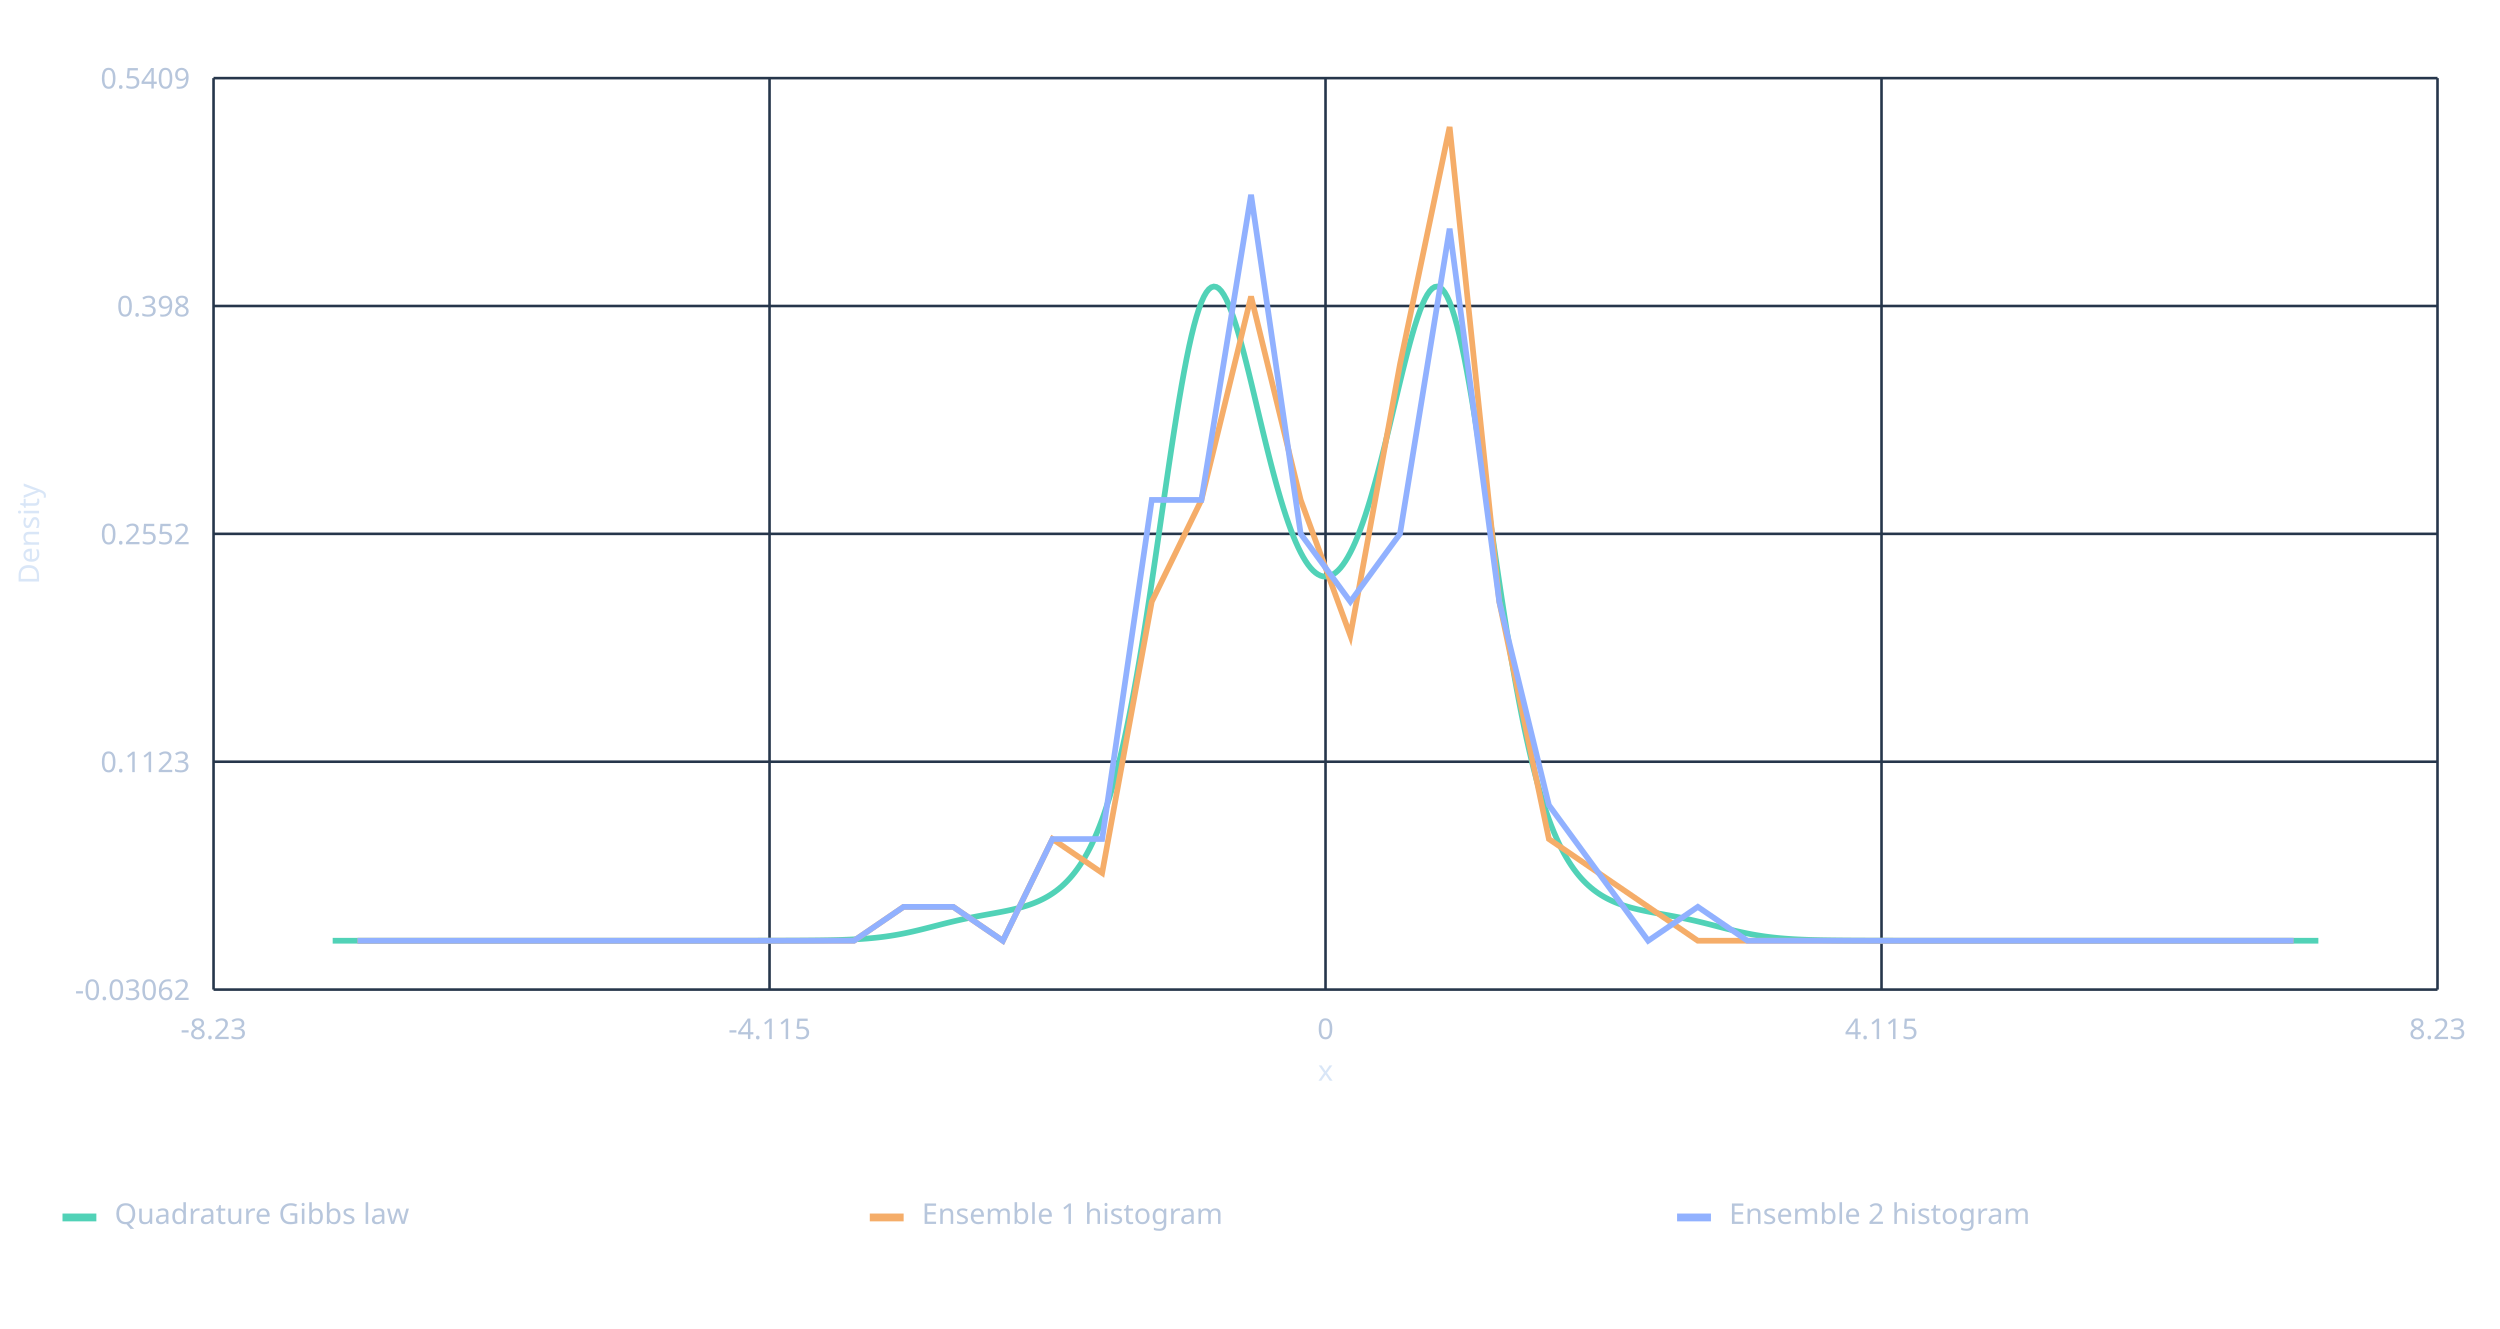
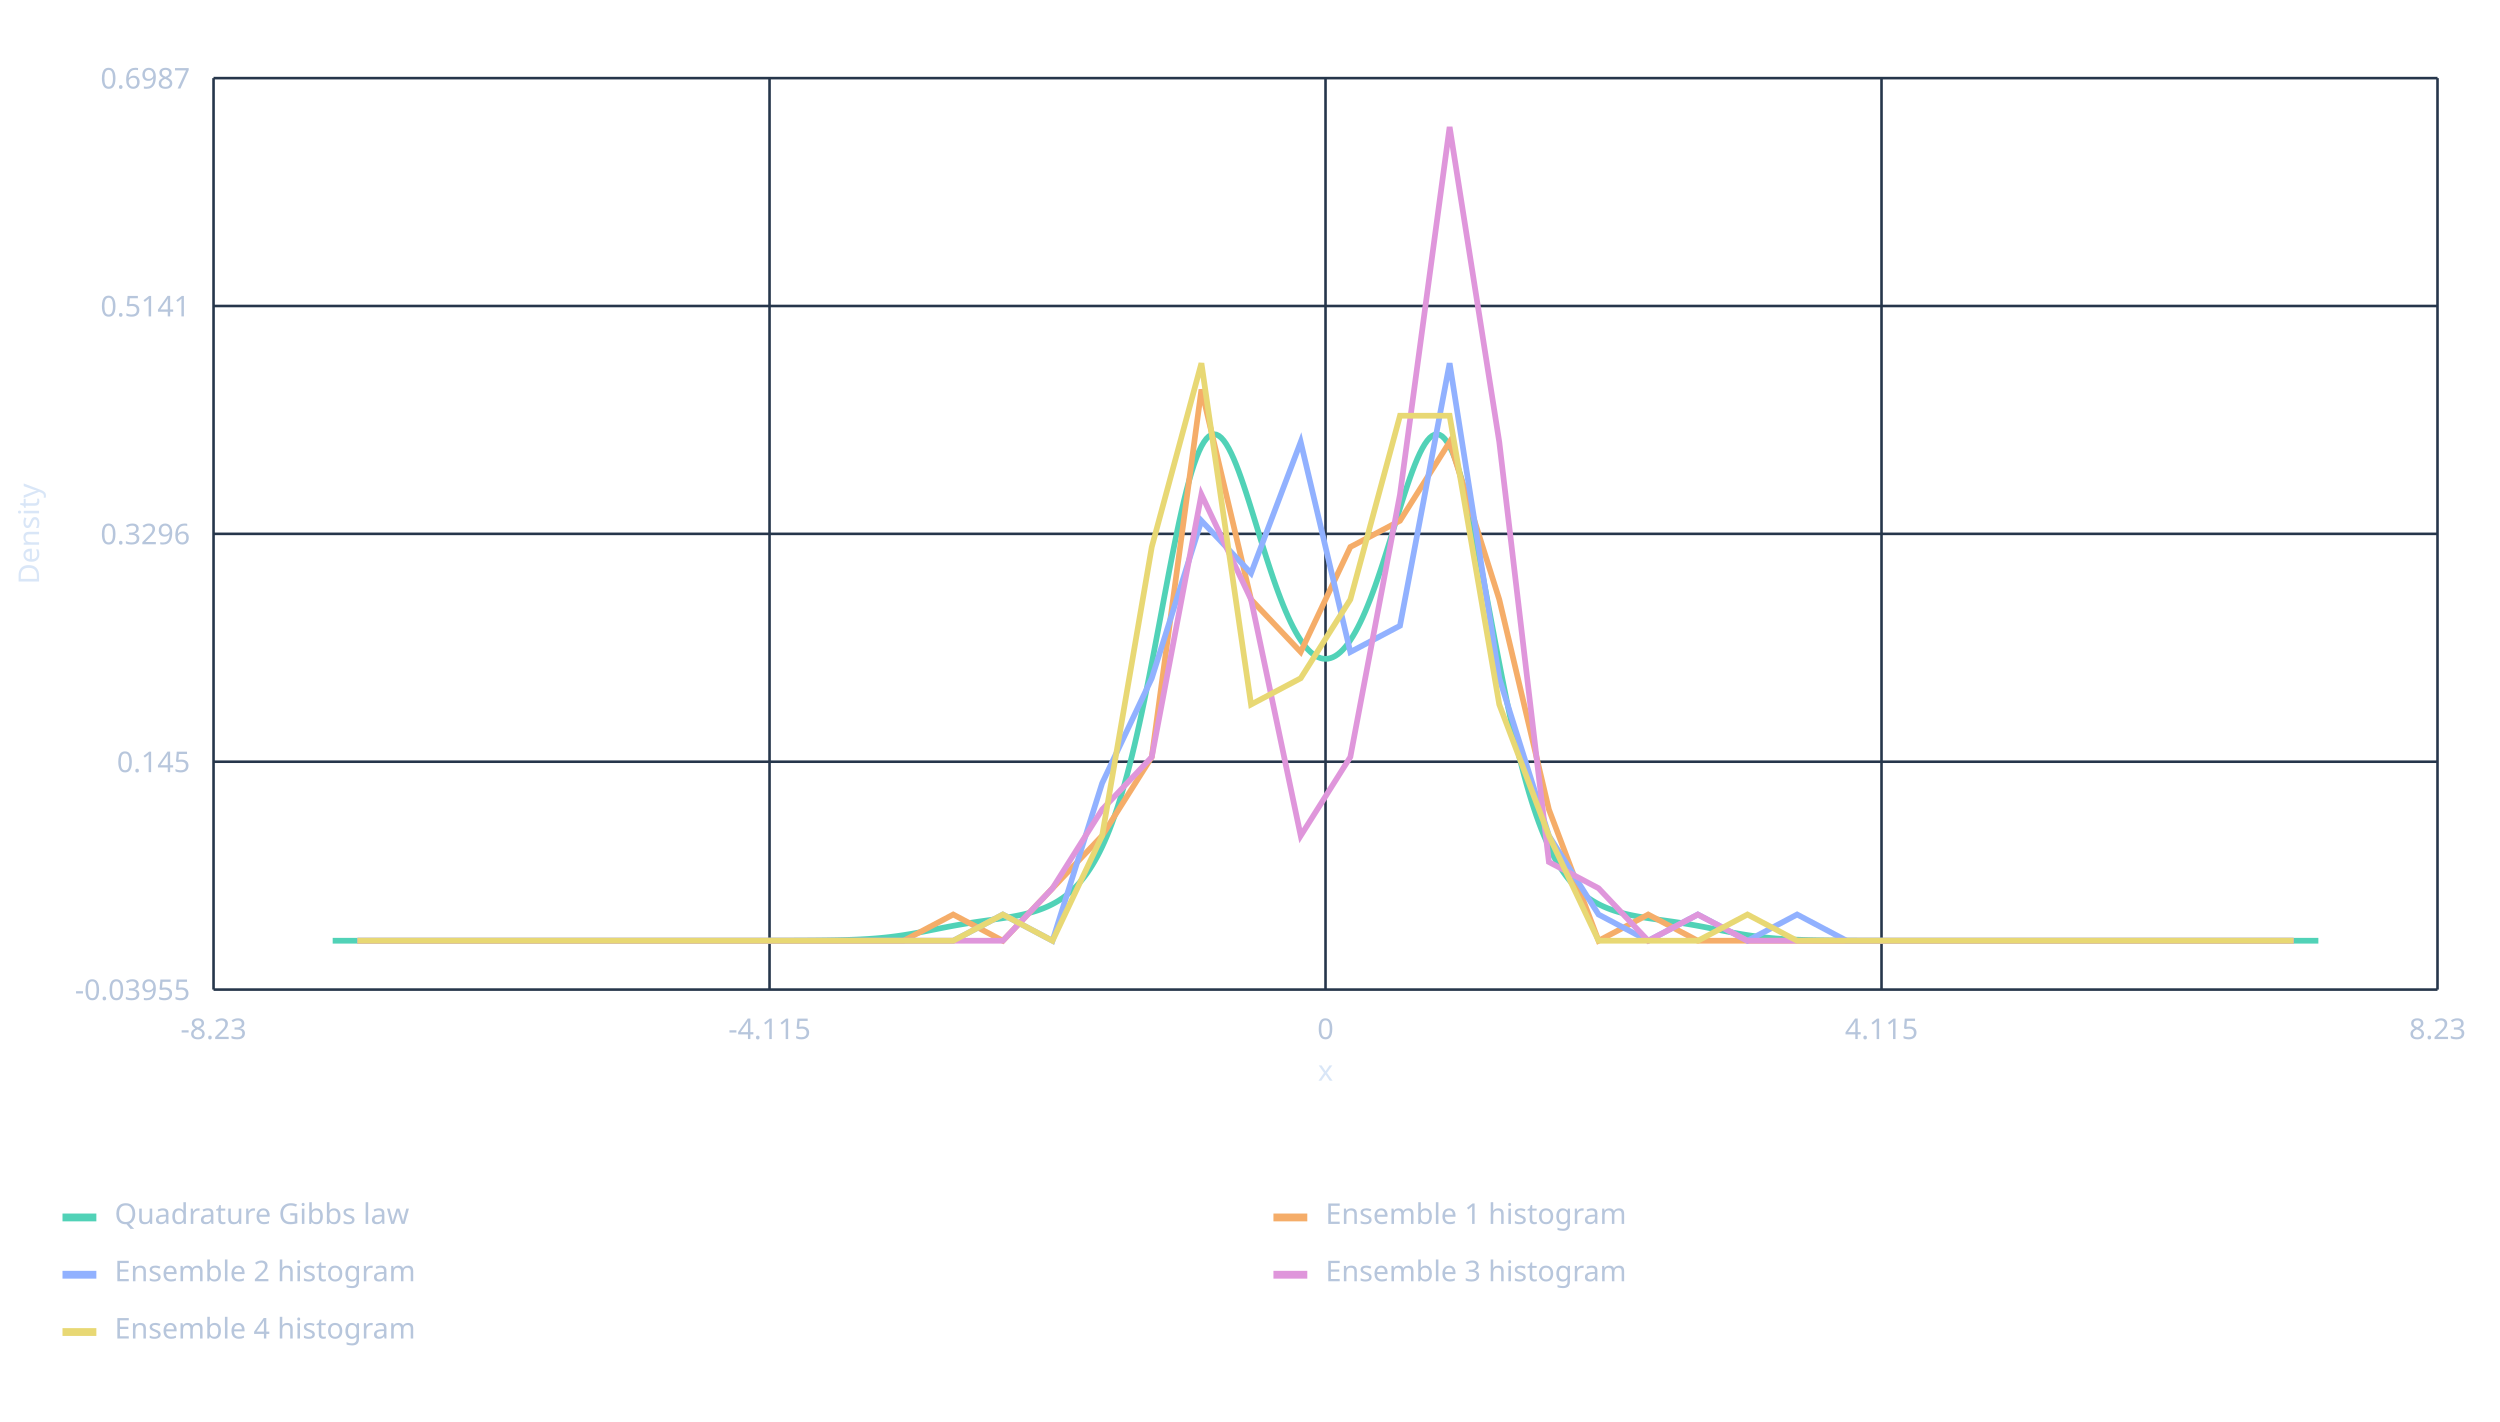
- <svg xmlns="http://www.w3.org/2000/svg" viewBox="0 0 960 510" role="img" aria-label="Two initial ensembles and the same Gibbs target" style="width:100%;height:auto;background:#101b2c">
+ <svg xmlns="http://www.w3.org/2000/svg" viewBox="0 0 960 546" role="img" aria-label="Two initial ensembles and the same Gibbs target" style="width:100%;height:auto;background:#101b2c">
  <g font-family="system-ui,sans-serif" font-size="11" fill="#b7c6dc">
    <path d="M82 30V380 M82 380H936" stroke="#26364b" fill="none" />
    <text x="82" y="399" text-anchor="middle">-8.23</text>
-     <text x="73" y="384" text-anchor="end">-0.03062</text>
+     <text x="73" y="384" text-anchor="end">-0.03955</text>
    <path d="M295.5 30V380 M82 292.5H936" stroke="#26364b" fill="none" />
    <text x="295.5" y="399" text-anchor="middle">-4.115</text>
-     <text x="73" y="296.5" text-anchor="end">0.1123</text>
+     <text x="73" y="296.5" text-anchor="end">0.145</text>
    <path d="M509 30V380 M82 205H936" stroke="#26364b" fill="none" />
    <text x="509" y="399" text-anchor="middle">0</text>
-     <text x="73" y="209" text-anchor="end">0.2552</text>
+     <text x="73" y="209" text-anchor="end">0.3296</text>
    <path d="M722.5 30V380 M82 117.5H936" stroke="#26364b" fill="none" />
    <text x="722.5" y="399" text-anchor="middle">4.115</text>
-     <text x="73" y="121.5" text-anchor="end">0.398</text>
+     <text x="73" y="121.5" text-anchor="end">0.5141</text>
    <path d="M936 30V380 M82 30H936" stroke="#26364b" fill="none" />
    <text x="936" y="399" text-anchor="middle">8.23</text>
-     <text x="73" y="34" text-anchor="end">0.5409</text>
+     <text x="73" y="34" text-anchor="end">0.6987</text>
    <svg x="82" y="30" width="854" height="350" viewBox="82 30 854 350" overflow="hidden">
-       <path d="M127.750 361.250L128.703 361.250L129.656 361.250L130.609 361.250L131.563 361.250L132.516 361.250L133.469 361.250L134.422 361.250L135.375 361.250L136.328 361.250L137.281 361.250L138.234 361.250L139.188 361.250L140.141 361.250L141.094 361.250L142.047 361.250L143.000 361.250L143.953 361.250L144.906 361.250L145.859 361.250L146.813 361.250L147.766 361.250L148.719 361.250L149.672 361.250L150.625 361.250L151.578 361.250L152.531 361.250L153.484 361.250L154.438 361.250L155.391 361.250L156.344 361.250L157.297 361.250L158.250 361.250L159.203 361.250L160.156 361.250L161.109 361.250L162.063 361.250L163.016 361.250L163.969 361.250L164.922 361.250L165.875 361.250L166.828 361.250L167.781 361.250L168.734 361.250L169.688 361.250L170.641 361.250L171.594 361.250L172.547 361.250L173.500 361.250L174.453 361.250L175.406 361.250L176.359 361.250L177.313 361.250L178.266 361.250L179.219 361.250L180.172 361.250L181.125 361.250L182.078 361.250L183.031 361.250L183.984 361.250L184.938 361.250L185.891 361.250L186.844 361.250L187.797 361.250L188.750 361.250L189.703 361.250L190.656 361.250L191.609 361.250L192.563 361.250L193.516 361.250L194.469 361.250L195.422 361.250L196.375 361.250L197.328 361.250L198.281 361.250L199.234 361.250L200.188 361.250L201.141 361.250L202.094 361.250L203.047 361.250L204.000 361.250L204.953 361.250L205.906 361.250L206.859 361.250L207.813 361.250L208.766 361.250L209.719 361.250L210.672 361.250L211.625 361.250L212.578 361.250L213.531 361.250L214.484 361.250L215.438 361.250L216.391 361.250L217.344 361.250L218.297 361.250L219.250 361.250L220.203 361.250L221.156 361.250L222.109 361.250L223.063 361.250L224.016 361.250L224.969 361.250L225.922 361.250L226.875 361.250L227.828 361.250L228.781 361.250L229.734 361.250L230.688 361.250L231.641 361.250L232.594 361.250L233.547 361.250L234.500 361.250L235.453 361.250L236.406 361.250L237.359 361.250L238.313 361.250L239.266 361.250L240.219 361.249L241.172 361.249L242.125 361.249L243.078 361.249L244.031 361.249L244.984 361.249L245.938 361.249L246.891 361.249L247.844 361.249L248.797 361.249L249.750 361.249L250.703 361.248L251.656 361.248L252.609 361.248L253.563 361.248L254.516 361.248L255.469 361.248L256.422 361.247L257.375 361.247L258.328 361.247L259.281 361.247L260.234 361.247L261.188 361.246L262.141 361.246L263.094 361.246L264.047 361.245L265.000 361.245L265.953 361.245L266.906 361.244L267.859 361.244L268.813 361.244L269.766 361.243L270.719 361.243L271.672 361.243L272.625 361.242L273.578 361.242L274.531 361.241L275.484 361.241L276.438 361.240L277.391 361.240L278.344 361.239L279.297 361.239L280.250 361.238L281.203 361.237L282.156 361.237L283.109 361.236L284.063 361.235L285.016 361.234L285.969 361.233L286.922 361.232L287.875 361.231L288.828 361.230L289.781 361.229L290.734 361.228L291.688 361.226L292.641 361.225L293.594 361.223L294.547 361.222L295.500 361.220L296.453 361.218L297.406 361.215L298.359 361.213L299.313 361.210L300.266 361.207L301.219 361.204L302.172 361.200L303.125 361.197L304.078 361.192L305.031 361.188L305.984 361.183L306.938 361.177L307.891 361.171L308.844 361.164L309.797 361.156L310.750 361.148L311.703 361.139L312.656 361.129L313.609 361.118L314.563 361.105L315.516 361.092L316.469 361.077L317.422 361.060L318.375 361.042L319.328 361.022L320.281 361.000L321.234 360.975L322.188 360.948L323.141 360.919L324.094 360.886L325.047 360.850L326.000 360.811L326.953 360.768L327.906 360.721L328.859 360.670L329.813 360.613L330.766 360.552L331.719 360.486L332.672 360.414L333.625 360.335L334.578 360.251L335.531 360.159L336.484 360.061L337.438 359.956L338.391 359.843L339.344 359.722L340.297 359.593L341.250 359.456L342.203 359.310L343.156 359.156L344.109 358.994L345.063 358.824L346.016 358.645L346.969 358.459L347.922 358.264L348.875 358.062L349.828 357.854L350.781 357.638L351.734 357.417L352.688 357.190L353.641 356.958L354.594 356.722L355.547 356.483L356.500 356.241L357.453 355.997L358.406 355.752L359.359 355.506L360.313 355.261L361.266 355.017L362.219 354.775L363.172 354.535L364.125 354.299L365.078 354.066L366.031 353.837L366.984 353.612L367.938 353.393L368.891 353.178L369.844 352.968L370.797 352.763L371.750 352.564L372.703 352.369L373.656 352.179L374.609 351.993L375.563 351.810L376.516 351.631L377.469 351.455L378.422 351.280L379.375 351.107L380.328 350.934L381.281 350.761L382.234 350.586L383.188 350.409L384.141 350.229L385.094 350.043L386.047 349.852L387.000 349.654L387.953 349.447L388.906 349.231L389.859 349.004L390.813 348.765L391.766 348.511L392.719 348.242L393.672 347.955L394.625 347.650L395.578 347.324L396.531 346.974L397.484 346.600L398.438 346.199L399.391 345.769L400.344 345.306L401.297 344.810L402.250 344.276L403.203 343.702L404.156 343.084L405.109 342.420L406.063 341.706L407.016 340.938L407.969 340.111L408.922 339.223L409.875 338.267L410.828 337.240L411.781 336.136L412.734 334.950L413.687 333.675L414.641 332.307L415.594 330.839L416.547 329.263L417.500 327.574L418.453 325.764L419.406 323.827L420.359 321.753L421.313 319.537L422.266 317.170L423.219 314.644L424.172 311.953L425.125 309.087L426.078 306.041L427.031 302.807L427.984 299.379L428.937 295.751L429.891 291.918L430.844 287.877L431.797 283.623L432.750 279.155L433.703 274.473L434.656 269.578L435.609 264.474L436.563 259.165L437.516 253.658L438.469 247.964L439.422 242.093L440.375 236.059L441.328 229.881L442.281 223.576L443.234 217.167L444.187 210.678L445.141 204.135L446.094 197.567L447.047 191.005L448.000 184.481L448.953 178.028L449.906 171.683L450.859 165.479L451.812 159.453L452.766 153.640L453.719 148.075L454.672 142.790L455.625 137.819L456.578 133.190L457.531 128.930L458.484 125.064L459.438 121.613L460.391 118.594L461.344 116.020L462.297 113.902L463.250 112.244L464.203 111.048L465.156 110.311L466.109 110.027L467.063 110.186L468.016 110.773L468.969 111.771L469.922 113.161L470.875 114.919L471.828 117.021L472.781 119.440L473.734 122.149L474.688 125.117L475.641 128.315L476.594 131.714L477.547 135.283L478.500 138.992L479.453 142.814L480.406 146.720L481.359 150.683L482.313 154.678L483.266 158.681L484.219 162.670L485.172 166.622L486.125 170.520L487.078 174.346L488.031 178.083L488.984 181.717L489.938 185.236L490.891 188.627L491.844 191.882L492.797 194.991L493.750 197.947L494.703 200.744L495.656 203.375L496.609 205.838L497.563 208.126L498.516 210.239L499.469 212.173L500.422 213.927L501.375 215.499L502.328 216.887L503.281 218.092L504.234 219.111L505.188 219.946L506.141 220.596L507.094 221.060L508.047 221.338L509.000 221.431L509.953 221.338L510.906 221.060L511.859 220.596L512.813 219.946L513.766 219.111L514.719 218.092L515.672 216.887L516.625 215.499L517.578 213.927L518.531 212.173L519.484 210.239L520.438 208.126L521.391 205.838L522.344 203.375L523.297 200.744L524.250 197.947L525.203 194.991L526.156 191.882L527.109 188.627L528.063 185.236L529.016 181.717L529.969 178.083L530.922 174.346L531.875 170.520L532.828 166.622L533.781 162.670L534.734 158.681L535.688 154.678L536.641 150.683L537.594 146.720L538.547 142.814L539.500 138.992L540.453 135.283L541.406 131.714L542.359 128.315L543.313 125.117L544.266 122.149L545.219 119.440L546.172 117.021L547.125 114.919L548.078 113.161L549.031 111.771L549.984 110.773L550.938 110.186L551.891 110.027L552.844 110.311L553.797 111.048L554.750 112.244L555.703 113.902L556.656 116.020L557.609 118.594L558.563 121.613L559.516 125.064L560.469 128.930L561.422 133.190L562.375 137.819L563.328 142.790L564.281 148.075L565.234 153.640L566.188 159.453L567.141 165.479L568.094 171.683L569.047 178.028L570.000 184.481L570.953 191.005L571.906 197.567L572.859 204.135L573.813 210.678L574.766 217.167L575.719 223.576L576.672 229.881L577.625 236.059L578.578 242.093L579.531 247.964L580.484 253.658L581.438 259.165L582.391 264.474L583.344 269.578L584.297 274.473L585.250 279.155L586.203 283.623L587.156 287.877L588.109 291.918L589.063 295.751L590.016 299.379L590.969 302.807L591.922 306.041L592.875 309.087L593.828 311.953L594.781 314.644L595.734 317.170L596.688 319.537L597.641 321.753L598.594 323.827L599.547 325.764L600.500 327.574L601.453 329.263L602.406 330.839L603.359 332.307L604.313 333.675L605.266 334.950L606.219 336.136L607.172 337.240L608.125 338.267L609.078 339.223L610.031 340.111L610.984 340.938L611.938 341.706L612.891 342.420L613.844 343.084L614.797 343.702L615.750 344.276L616.703 344.810L617.656 345.306L618.609 345.769L619.563 346.199L620.516 346.600L621.469 346.974L622.422 347.324L623.375 347.650L624.328 347.955L625.281 348.242L626.234 348.511L627.188 348.765L628.141 349.004L629.094 349.231L630.047 349.447L631.000 349.654L631.953 349.852L632.906 350.043L633.859 350.229L634.813 350.409L635.766 350.586L636.719 350.761L637.672 350.934L638.625 351.107L639.578 351.280L640.531 351.455L641.484 351.631L642.438 351.810L643.391 351.993L644.344 352.179L645.297 352.369L646.250 352.564L647.203 352.763L648.156 352.968L649.109 353.178L650.063 353.393L651.016 353.612L651.969 353.837L652.922 354.066L653.875 354.299L654.828 354.535L655.781 354.775L656.734 355.017L657.688 355.261L658.641 355.506L659.594 355.752L660.547 355.997L661.500 356.241L662.453 356.483L663.406 356.722L664.359 356.958L665.313 357.190L666.266 357.417L667.219 357.638L668.172 357.854L669.125 358.062L670.078 358.264L671.031 358.459L671.984 358.645L672.938 358.824L673.891 358.994L674.844 359.156L675.797 359.310L676.750 359.456L677.703 359.593L678.656 359.722L679.609 359.843L680.563 359.956L681.516 360.061L682.469 360.159L683.422 360.251L684.375 360.335L685.328 360.414L686.281 360.486L687.234 360.552L688.188 360.613L689.141 360.670L690.094 360.721L691.047 360.768L692.000 360.811L692.953 360.850L693.906 360.886L694.859 360.919L695.813 360.948L696.766 360.975L697.719 361.000L698.672 361.022L699.625 361.042L700.578 361.060L701.531 361.077L702.484 361.092L703.438 361.105L704.391 361.118L705.344 361.129L706.297 361.139L707.250 361.148L708.203 361.156L709.156 361.164L710.109 361.171L711.063 361.177L712.016 361.183L712.969 361.188L713.922 361.192L714.875 361.197L715.828 361.200L716.781 361.204L717.734 361.207L718.688 361.210L719.641 361.213L720.594 361.215L721.547 361.218L722.500 361.220L723.453 361.222L724.406 361.223L725.359 361.225L726.313 361.226L727.266 361.228L728.219 361.229L729.172 361.230L730.125 361.231L731.078 361.232L732.031 361.233L732.984 361.234L733.938 361.235L734.891 361.236L735.844 361.237L736.797 361.237L737.750 361.238L738.703 361.239L739.656 361.239L740.609 361.240L741.563 361.240L742.516 361.241L743.469 361.241L744.422 361.242L745.375 361.242L746.328 361.243L747.281 361.243L748.234 361.243L749.187 361.244L750.141 361.244L751.094 361.244L752.047 361.245L753.000 361.245L753.953 361.245L754.906 361.246L755.859 361.246L756.813 361.246L757.766 361.247L758.719 361.247L759.672 361.247L760.625 361.247L761.578 361.247L762.531 361.248L763.484 361.248L764.438 361.248L765.391 361.248L766.344 361.248L767.297 361.248L768.250 361.249L769.203 361.249L770.156 361.249L771.109 361.249L772.063 361.249L773.016 361.249L773.969 361.249L774.922 361.249L775.875 361.249L776.828 361.249L777.781 361.249L778.734 361.250L779.687 361.250L780.641 361.250L781.594 361.250L782.547 361.250L783.500 361.250L784.453 361.250L785.406 361.250L786.359 361.250L787.313 361.250L788.266 361.250L789.219 361.250L790.172 361.250L791.125 361.250L792.078 361.250L793.031 361.250L793.984 361.250L794.937 361.250L795.891 361.250L796.844 361.250L797.797 361.250L798.750 361.250L799.703 361.250L800.656 361.250L801.609 361.250L802.563 361.250L803.516 361.250L804.469 361.250L805.422 361.250L806.375 361.250L807.328 361.250L808.281 361.250L809.234 361.250L810.187 361.250L811.141 361.250L812.094 361.250L813.047 361.250L814.000 361.250L814.953 361.250L815.906 361.250L816.859 361.250L817.813 361.250L818.766 361.250L819.719 361.250L820.672 361.250L821.625 361.250L822.578 361.250L823.531 361.250L824.484 361.250L825.438 361.250L826.391 361.250L827.344 361.250L828.297 361.250L829.250 361.250L830.203 361.250L831.156 361.250L832.109 361.250L833.063 361.250L834.016 361.250L834.969 361.250L835.922 361.250L836.875 361.250L837.828 361.250L838.781 361.250L839.734 361.250L840.688 361.250L841.641 361.250L842.594 361.250L843.547 361.250L844.500 361.250L845.453 361.250L846.406 361.250L847.359 361.250L848.312 361.250L849.266 361.250L850.219 361.250L851.172 361.250L852.125 361.250L853.078 361.250L854.031 361.250L854.984 361.250L855.938 361.250L856.891 361.250L857.844 361.250L858.797 361.250L859.750 361.250L860.703 361.250L861.656 361.250L862.609 361.250L863.563 361.250L864.516 361.250L865.469 361.250L866.422 361.250L867.375 361.250L868.328 361.250L869.281 361.250L870.234 361.250L871.188 361.250L872.141 361.250L873.094 361.250L874.047 361.250L875.000 361.250L875.953 361.250L876.906 361.250L877.859 361.250L878.812 361.250L879.766 361.250L880.719 361.250L881.672 361.250L882.625 361.250L883.578 361.250L884.531 361.250L885.484 361.250L886.438 361.250L887.391 361.250L888.344 361.250L889.297 361.250L890.250 361.250" stroke="#51d2b7" stroke-width="2.2" fill="none" />
-       <path d="M137.281 361.250L156.344 361.250L175.406 361.250L194.469 361.250L213.531 361.250L232.594 361.250L251.656 361.250L270.719 361.250L289.781 361.250L308.844 361.250L327.906 361.250L346.969 348.229L366.031 348.229L385.094 361.250L404.156 322.188L423.219 335.208L442.281 231.042L461.344 191.979L480.406 113.854L499.469 191.979L518.531 244.063L537.594 139.896L556.656 48.750L575.719 231.042L594.781 322.188L613.844 335.208L632.906 348.229L651.969 361.250L671.031 361.250L690.094 361.250L709.156 361.250L728.219 361.250L747.281 361.250L766.344 361.250L785.406 361.250L804.469 361.250L823.531 361.250L842.594 361.250L861.656 361.250L880.719 361.250" stroke="#f5ad69" stroke-width="2.2" fill="none" />
-       <path d="M137.281 361.250L156.344 361.250L175.406 361.250L194.469 361.250L213.531 361.250L232.594 361.250L251.656 361.250L270.719 361.250L289.781 361.250L308.844 361.250L327.906 361.250L346.969 348.229L366.031 348.229L385.094 361.250L404.156 322.188L423.219 322.188L442.281 191.979L461.344 191.979L480.406 74.792L499.469 205.000L518.531 231.042L537.594 205.000L556.656 87.812L575.719 231.042L594.781 309.167L613.844 335.208L632.906 361.250L651.969 348.229L671.031 361.250L690.094 361.250L709.156 361.250L728.219 361.250L747.281 361.250L766.344 361.250L785.406 361.250L804.469 361.250L823.531 361.250L842.594 361.250L861.656 361.250L880.719 361.250" stroke="#91b1ff" stroke-width="2.2" fill="none" />
+       <path d="M127.750 361.250L128.703 361.250L129.656 361.250L130.609 361.250L131.563 361.250L132.516 361.250L133.469 361.250L134.422 361.250L135.375 361.250L136.328 361.250L137.281 361.250L138.234 361.250L139.188 361.250L140.141 361.250L141.094 361.250L142.047 361.250L143.000 361.250L143.953 361.250L144.906 361.250L145.859 361.250L146.813 361.250L147.766 361.250L148.719 361.250L149.672 361.250L150.625 361.250L151.578 361.250L152.531 361.250L153.484 361.250L154.438 361.250L155.391 361.250L156.344 361.250L157.297 361.250L158.250 361.250L159.203 361.250L160.156 361.250L161.109 361.250L162.063 361.250L163.016 361.250L163.969 361.250L164.922 361.250L165.875 361.250L166.828 361.250L167.781 361.250L168.734 361.250L169.688 361.250L170.641 361.250L171.594 361.250L172.547 361.250L173.500 361.250L174.453 361.250L175.406 361.250L176.359 361.250L177.313 361.250L178.266 361.250L179.219 361.250L180.172 361.250L181.125 361.250L182.078 361.250L183.031 361.250L183.984 361.250L184.938 361.250L185.891 361.250L186.844 361.250L187.797 361.250L188.750 361.250L189.703 361.250L190.656 361.250L191.609 361.250L192.563 361.250L193.516 361.250L194.469 361.250L195.422 361.250L196.375 361.250L197.328 361.250L198.281 361.250L199.234 361.250L200.188 361.250L201.141 361.250L202.094 361.250L203.047 361.250L204.000 361.250L204.953 361.250L205.906 361.250L206.859 361.250L207.813 361.250L208.766 361.250L209.719 361.250L210.672 361.250L211.625 361.250L212.578 361.250L213.531 361.250L214.484 361.250L215.438 361.250L216.391 361.250L217.344 361.250L218.297 361.250L219.250 361.250L220.203 361.250L221.156 361.250L222.109 361.250L223.063 361.250L224.016 361.250L224.969 361.250L225.922 361.250L226.875 361.250L227.828 361.250L228.781 361.250L229.734 361.250L230.688 361.250L231.641 361.250L232.594 361.250L233.547 361.250L234.500 361.250L235.453 361.250L236.406 361.250L237.359 361.250L238.313 361.250L239.266 361.250L240.219 361.250L241.172 361.250L242.125 361.249L243.078 361.249L244.031 361.249L244.984 361.249L245.938 361.249L246.891 361.249L247.844 361.249L248.797 361.249L249.750 361.249L250.703 361.249L251.656 361.249L252.609 361.249L253.563 361.248L254.516 361.248L255.469 361.248L256.422 361.248L257.375 361.248L258.328 361.248L259.281 361.247L260.234 361.247L261.188 361.247L262.141 361.247L263.094 361.247L264.047 361.246L265.000 361.246L265.953 361.246L266.906 361.246L267.859 361.245L268.813 361.245L269.766 361.245L270.719 361.245L271.672 361.244L272.625 361.244L273.578 361.244L274.531 361.243L275.484 361.243L276.438 361.242L277.391 361.242L278.344 361.242L279.297 361.241L280.250 361.241L281.203 361.240L282.156 361.240L283.109 361.239L284.063 361.238L285.016 361.238L285.969 361.237L286.922 361.236L287.875 361.236L288.828 361.235L289.781 361.234L290.734 361.233L291.688 361.232L292.641 361.231L293.594 361.229L294.547 361.228L295.500 361.226L296.453 361.225L297.406 361.223L298.359 361.221L299.313 361.219L300.266 361.217L301.219 361.214L302.172 361.212L303.125 361.209L304.078 361.205L305.031 361.202L305.984 361.198L306.938 361.193L307.891 361.189L308.844 361.183L309.797 361.178L310.750 361.171L311.703 361.164L312.656 361.156L313.609 361.148L314.563 361.138L315.516 361.127L316.469 361.116L317.422 361.103L318.375 361.089L319.328 361.073L320.281 361.056L321.234 361.037L322.188 361.016L323.141 360.993L324.094 360.968L325.047 360.940L326.000 360.910L326.953 360.877L327.906 360.840L328.859 360.801L329.813 360.757L330.766 360.710L331.719 360.658L332.672 360.602L333.625 360.542L334.578 360.476L335.531 360.406L336.484 360.330L337.438 360.248L338.391 360.160L339.344 360.067L340.297 359.967L341.250 359.861L342.203 359.748L343.156 359.629L344.109 359.504L345.063 359.372L346.016 359.233L346.969 359.089L347.922 358.938L348.875 358.782L349.828 358.621L350.781 358.454L351.734 358.282L352.688 358.107L353.641 357.927L354.594 357.745L355.547 357.559L356.500 357.372L357.453 357.183L358.406 356.993L359.359 356.803L360.313 356.613L361.266 356.424L362.219 356.237L363.172 356.051L364.125 355.868L365.078 355.688L366.031 355.511L366.984 355.337L367.938 355.167L368.891 355.001L369.844 354.838L370.797 354.680L371.750 354.525L372.703 354.374L373.656 354.227L374.609 354.083L375.563 353.942L376.516 353.803L377.469 353.667L378.422 353.532L379.375 353.398L380.328 353.264L381.281 353.130L382.234 352.994L383.188 352.857L384.141 352.717L385.094 352.574L386.047 352.426L387.000 352.272L387.953 352.113L388.906 351.945L389.859 351.769L390.813 351.584L391.766 351.388L392.719 351.179L393.672 350.957L394.625 350.721L395.578 350.468L396.531 350.198L397.484 349.908L398.438 349.598L399.391 349.264L400.344 348.907L401.297 348.522L402.250 348.109L403.203 347.664L404.156 347.186L405.109 346.672L406.063 346.119L407.016 345.524L407.969 344.885L408.922 344.197L409.875 343.457L410.828 342.662L411.781 341.807L412.734 340.889L413.687 339.902L414.641 338.843L415.594 337.706L416.547 336.486L417.500 335.178L418.453 333.777L419.406 332.277L420.359 330.672L421.313 328.956L422.266 327.123L423.219 325.168L424.172 323.084L425.125 320.866L426.078 318.508L427.031 316.004L427.984 313.350L428.937 310.541L429.891 307.574L430.844 304.445L431.797 301.151L432.750 297.692L433.703 294.068L434.656 290.278L435.609 286.327L436.563 282.216L437.516 277.953L438.469 273.544L439.422 268.999L440.375 264.328L441.328 259.545L442.281 254.664L443.234 249.702L444.187 244.678L445.141 239.612L446.094 234.528L447.047 229.447L448.000 224.396L448.953 219.401L449.906 214.488L450.859 209.686L451.812 205.020L452.766 200.520L453.719 196.211L454.672 192.120L455.625 188.271L456.578 184.687L457.531 181.389L458.484 178.397L459.438 175.725L460.391 173.387L461.344 171.395L462.297 169.755L463.250 168.471L464.203 167.545L465.156 166.975L466.109 166.755L467.063 166.878L468.016 167.332L468.969 168.105L469.922 169.181L470.875 170.542L471.828 172.170L472.781 174.043L473.734 176.139L474.688 178.437L475.641 180.913L476.594 183.544L477.547 186.307L478.500 189.180L479.453 192.138L480.406 195.162L481.359 198.231L482.313 201.324L483.266 204.423L484.219 207.510L485.172 210.571L486.125 213.588L487.078 216.550L488.031 219.443L488.984 222.257L489.938 224.981L490.891 227.607L491.844 230.127L492.797 232.534L493.750 234.822L494.703 236.987L495.656 239.025L496.609 240.931L497.563 242.703L498.516 244.338L499.469 245.836L500.422 247.193L501.375 248.410L502.328 249.485L503.281 250.418L504.234 251.207L505.188 251.854L506.141 252.356L507.094 252.716L508.047 252.931L509.000 253.003L509.953 252.931L510.906 252.716L511.859 252.356L512.813 251.854L513.766 251.207L514.719 250.418L515.672 249.485L516.625 248.410L517.578 247.193L518.531 245.836L519.484 244.338L520.438 242.703L521.391 240.931L522.344 239.025L523.297 236.987L524.250 234.822L525.203 232.534L526.156 230.127L527.109 227.607L528.063 224.981L529.016 222.257L529.969 219.443L530.922 216.550L531.875 213.588L532.828 210.571L533.781 207.510L534.734 204.423L535.688 201.324L536.641 198.231L537.594 195.162L538.547 192.138L539.500 189.180L540.453 186.307L541.406 183.544L542.359 180.913L543.313 178.437L544.266 176.139L545.219 174.043L546.172 172.170L547.125 170.542L548.078 169.181L549.031 168.105L549.984 167.332L550.938 166.878L551.891 166.755L552.844 166.975L553.797 167.545L554.750 168.471L555.703 169.755L556.656 171.395L557.609 173.387L558.563 175.725L559.516 178.397L560.469 181.389L561.422 184.687L562.375 188.271L563.328 192.120L564.281 196.211L565.234 200.520L566.188 205.020L567.141 209.686L568.094 214.488L569.047 219.401L570.000 224.396L570.953 229.447L571.906 234.528L572.859 239.612L573.813 244.678L574.766 249.702L575.719 254.664L576.672 259.545L577.625 264.328L578.578 268.999L579.531 273.544L580.484 277.953L581.438 282.216L582.391 286.327L583.344 290.278L584.297 294.068L585.250 297.692L586.203 301.151L587.156 304.445L588.109 307.574L589.063 310.541L590.016 313.350L590.969 316.004L591.922 318.508L592.875 320.866L593.828 323.084L594.781 325.168L595.734 327.123L596.688 328.956L597.641 330.672L598.594 332.277L599.547 333.777L600.500 335.178L601.453 336.486L602.406 337.706L603.359 338.843L604.313 339.902L605.266 340.889L606.219 341.807L607.172 342.662L608.125 343.457L609.078 344.197L610.031 344.885L610.984 345.524L611.938 346.119L612.891 346.672L613.844 347.186L614.797 347.664L615.750 348.109L616.703 348.522L617.656 348.907L618.609 349.264L619.563 349.598L620.516 349.908L621.469 350.198L622.422 350.468L623.375 350.721L624.328 350.957L625.281 351.179L626.234 351.388L627.188 351.584L628.141 351.769L629.094 351.945L630.047 352.113L631.000 352.272L631.953 352.426L632.906 352.574L633.859 352.717L634.813 352.857L635.766 352.994L636.719 353.130L637.672 353.264L638.625 353.398L639.578 353.532L640.531 353.667L641.484 353.803L642.438 353.942L643.391 354.083L644.344 354.227L645.297 354.374L646.250 354.525L647.203 354.680L648.156 354.838L649.109 355.001L650.063 355.167L651.016 355.337L651.969 355.511L652.922 355.688L653.875 355.868L654.828 356.051L655.781 356.237L656.734 356.424L657.688 356.613L658.641 356.803L659.594 356.993L660.547 357.183L661.500 357.372L662.453 357.559L663.406 357.745L664.359 357.927L665.313 358.107L666.266 358.282L667.219 358.454L668.172 358.621L669.125 358.782L670.078 358.938L671.031 359.089L671.984 359.233L672.938 359.372L673.891 359.504L674.844 359.629L675.797 359.748L676.750 359.861L677.703 359.967L678.656 360.067L679.609 360.160L680.563 360.248L681.516 360.330L682.469 360.406L683.422 360.476L684.375 360.542L685.328 360.602L686.281 360.658L687.234 360.710L688.188 360.757L689.141 360.801L690.094 360.840L691.047 360.877L692.000 360.910L692.953 360.940L693.906 360.968L694.859 360.993L695.813 361.016L696.766 361.037L697.719 361.056L698.672 361.073L699.625 361.089L700.578 361.103L701.531 361.116L702.484 361.127L703.438 361.138L704.391 361.148L705.344 361.156L706.297 361.164L707.250 361.171L708.203 361.178L709.156 361.183L710.109 361.189L711.063 361.193L712.016 361.198L712.969 361.202L713.922 361.205L714.875 361.209L715.828 361.212L716.781 361.214L717.734 361.217L718.688 361.219L719.641 361.221L720.594 361.223L721.547 361.225L722.500 361.226L723.453 361.228L724.406 361.229L725.359 361.231L726.313 361.232L727.266 361.233L728.219 361.234L729.172 361.235L730.125 361.236L731.078 361.236L732.031 361.237L732.984 361.238L733.938 361.238L734.891 361.239L735.844 361.240L736.797 361.240L737.750 361.241L738.703 361.241L739.656 361.242L740.609 361.242L741.563 361.242L742.516 361.243L743.469 361.243L744.422 361.244L745.375 361.244L746.328 361.244L747.281 361.245L748.234 361.245L749.187 361.245L750.141 361.245L751.094 361.246L752.047 361.246L753.000 361.246L753.953 361.246L754.906 361.247L755.859 361.247L756.813 361.247L757.766 361.247L758.719 361.247L759.672 361.248L760.625 361.248L761.578 361.248L762.531 361.248L763.484 361.248L764.438 361.248L765.391 361.249L766.344 361.249L767.297 361.249L768.250 361.249L769.203 361.249L770.156 361.249L771.109 361.249L772.063 361.249L773.016 361.249L773.969 361.249L774.922 361.249L775.875 361.249L776.828 361.250L777.781 361.250L778.734 361.250L779.687 361.250L780.641 361.250L781.594 361.250L782.547 361.250L783.500 361.250L784.453 361.250L785.406 361.250L786.359 361.250L787.313 361.250L788.266 361.250L789.219 361.250L790.172 361.250L791.125 361.250L792.078 361.250L793.031 361.250L793.984 361.250L794.937 361.250L795.891 361.250L796.844 361.250L797.797 361.250L798.750 361.250L799.703 361.250L800.656 361.250L801.609 361.250L802.563 361.250L803.516 361.250L804.469 361.250L805.422 361.250L806.375 361.250L807.328 361.250L808.281 361.250L809.234 361.250L810.187 361.250L811.141 361.250L812.094 361.250L813.047 361.250L814.000 361.250L814.953 361.250L815.906 361.250L816.859 361.250L817.813 361.250L818.766 361.250L819.719 361.250L820.672 361.250L821.625 361.250L822.578 361.250L823.531 361.250L824.484 361.250L825.438 361.250L826.391 361.250L827.344 361.250L828.297 361.250L829.250 361.250L830.203 361.250L831.156 361.250L832.109 361.250L833.063 361.250L834.016 361.250L834.969 361.250L835.922 361.250L836.875 361.250L837.828 361.250L838.781 361.250L839.734 361.250L840.688 361.250L841.641 361.250L842.594 361.250L843.547 361.250L844.500 361.250L845.453 361.250L846.406 361.250L847.359 361.250L848.312 361.250L849.266 361.250L850.219 361.250L851.172 361.250L852.125 361.250L853.078 361.250L854.031 361.250L854.984 361.250L855.938 361.250L856.891 361.250L857.844 361.250L858.797 361.250L859.750 361.250L860.703 361.250L861.656 361.250L862.609 361.250L863.563 361.250L864.516 361.250L865.469 361.250L866.422 361.250L867.375 361.250L868.328 361.250L869.281 361.250L870.234 361.250L871.188 361.250L872.141 361.250L873.094 361.250L874.047 361.250L875.000 361.250L875.953 361.250L876.906 361.250L877.859 361.250L878.812 361.250L879.766 361.250L880.719 361.250L881.672 361.250L882.625 361.250L883.578 361.250L884.531 361.250L885.484 361.250L886.438 361.250L887.391 361.250L888.344 361.250L889.297 361.250L890.250 361.250" stroke="#51d2b7" stroke-width="2.2" fill="none" />
+       <path d="M137.281 361.250L156.344 361.250L175.406 361.250L194.469 361.250L213.531 361.250L232.594 361.250L251.656 361.250L270.719 361.250L289.781 361.250L308.844 361.250L327.906 361.250L346.969 361.250L366.031 351.169L385.094 361.250L404.156 341.089L423.219 320.927L442.281 290.685L461.344 149.556L480.406 230.202L499.469 250.363L518.531 210.040L537.594 199.960L556.656 169.718L575.719 230.202L594.781 310.847L613.844 361.250L632.906 351.169L651.969 361.250L671.031 361.250L690.094 361.250L709.156 361.250L728.219 361.250L747.281 361.250L766.344 361.250L785.406 361.250L804.469 361.250L823.531 361.250L842.594 361.250L861.656 361.250L880.719 361.250" stroke="#f5ad69" stroke-width="2.2" fill="none" />
+       <path d="M137.281 361.250L156.344 361.250L175.406 361.250L194.469 361.250L213.531 361.250L232.594 361.250L251.656 361.250L270.719 361.250L289.781 361.250L308.844 361.250L327.906 361.250L346.969 361.250L366.031 361.250L385.094 351.169L404.156 361.250L423.219 300.766L442.281 260.444L461.344 199.960L480.406 220.121L499.469 169.718L518.531 250.363L537.594 240.282L556.656 139.476L575.719 260.444L594.781 320.927L613.844 351.169L632.906 361.250L651.969 351.169L671.031 361.250L690.094 351.169L709.156 361.250L728.219 361.250L747.281 361.250L766.344 361.250L785.406 361.250L804.469 361.250L823.531 361.250L842.594 361.250L861.656 361.250L880.719 361.250" stroke="#91b1ff" stroke-width="2.2" fill="none" />
+       <path d="M137.281 361.250L156.344 361.250L175.406 361.250L194.469 361.250L213.531 361.250L232.594 361.250L251.656 361.250L270.719 361.250L289.781 361.250L308.844 361.250L327.906 361.250L346.969 361.250L366.031 361.250L385.094 361.250L404.156 341.089L423.219 310.847L442.281 290.685L461.344 189.879L480.406 230.202L499.469 320.927L518.531 290.685L537.594 189.879L556.656 48.750L575.719 169.718L594.781 331.008L613.844 341.089L632.906 361.250L651.969 351.169L671.031 361.250L690.094 361.250L709.156 361.250L728.219 361.250L747.281 361.250L766.344 361.250L785.406 361.250L804.469 361.250L823.531 361.250L842.594 361.250L861.656 361.250L880.719 361.250" stroke="#df96db" stroke-width="2.2" fill="none" />
+       <path d="M137.281 361.250L156.344 361.250L175.406 361.250L194.469 361.250L213.531 361.250L232.594 361.250L251.656 361.250L270.719 361.250L289.781 361.250L308.844 361.250L327.906 361.250L346.969 361.250L366.031 361.250L385.094 351.169L404.156 361.250L423.219 320.927L442.281 210.040L461.344 139.476L480.406 270.524L499.469 260.444L518.531 230.202L537.594 159.637L556.656 159.637L575.719 270.524L594.781 320.927L613.844 361.250L632.906 361.250L651.969 361.250L671.031 351.169L690.094 361.250L709.156 361.250L728.219 361.250L747.281 361.250L766.344 361.250L785.406 361.250L804.469 361.250L823.531 361.250L842.594 361.250L861.656 361.250L880.719 361.250" stroke="#e8d874" stroke-width="2.2" fill="none" />
    </svg>
    <text x="509" y="415" text-anchor="middle" fill="#d9e6f7">x</text>
    <text transform="translate(15 205) rotate(-90)" text-anchor="middle" fill="#d9e6f7">Density</text>
  </g>
  <g transform="translate(24 470)">
    <rect width="13" height="3" y="-4" fill="#51d2b7" />
-     <text x="20" fill="#b7c6dc" font-family="system-ui,sans-serif" font-size="11">Quadrature Gibbs law</text>
+     <text fill="#b7c6dc" font-family="system-ui,sans-serif" font-size="11">
+       <tspan x="20" dy="0">Quadrature Gibbs law</tspan>
+     </text>
  </g>
-   <g transform="translate(334 470)">
+   <g transform="translate(489 470)">
    <rect width="13" height="3" y="-4" fill="#f5ad69" />
-     <text x="20" fill="#b7c6dc" font-family="system-ui,sans-serif" font-size="11">Ensemble 1 histogram</text>
+     <text fill="#b7c6dc" font-family="system-ui,sans-serif" font-size="11">
+       <tspan x="20" dy="0">Ensemble 1 histogram</tspan>
+     </text>
  </g>
-   <g transform="translate(644 470)">
+   <g transform="translate(24 492)">
    <rect width="13" height="3" y="-4" fill="#91b1ff" />
-     <text x="20" fill="#b7c6dc" font-family="system-ui,sans-serif" font-size="11">Ensemble 2 histogram</text>
+     <text fill="#b7c6dc" font-family="system-ui,sans-serif" font-size="11">
+       <tspan x="20" dy="0">Ensemble 2 histogram</tspan>
+     </text>
+   </g>
+   <g transform="translate(489 492)">
+     <rect width="13" height="3" y="-4" fill="#df96db" />
+     <text fill="#b7c6dc" font-family="system-ui,sans-serif" font-size="11">
+       <tspan x="20" dy="0">Ensemble 3 histogram</tspan>
+     </text>
+   </g>
+   <g transform="translate(24 514)">
+     <rect width="13" height="3" y="-4" fill="#e8d874" />
+     <text fill="#b7c6dc" font-family="system-ui,sans-serif" font-size="11">
+       <tspan x="20" dy="0">Ensemble 4 histogram</tspan>
+     </text>
  </g>
</svg>
